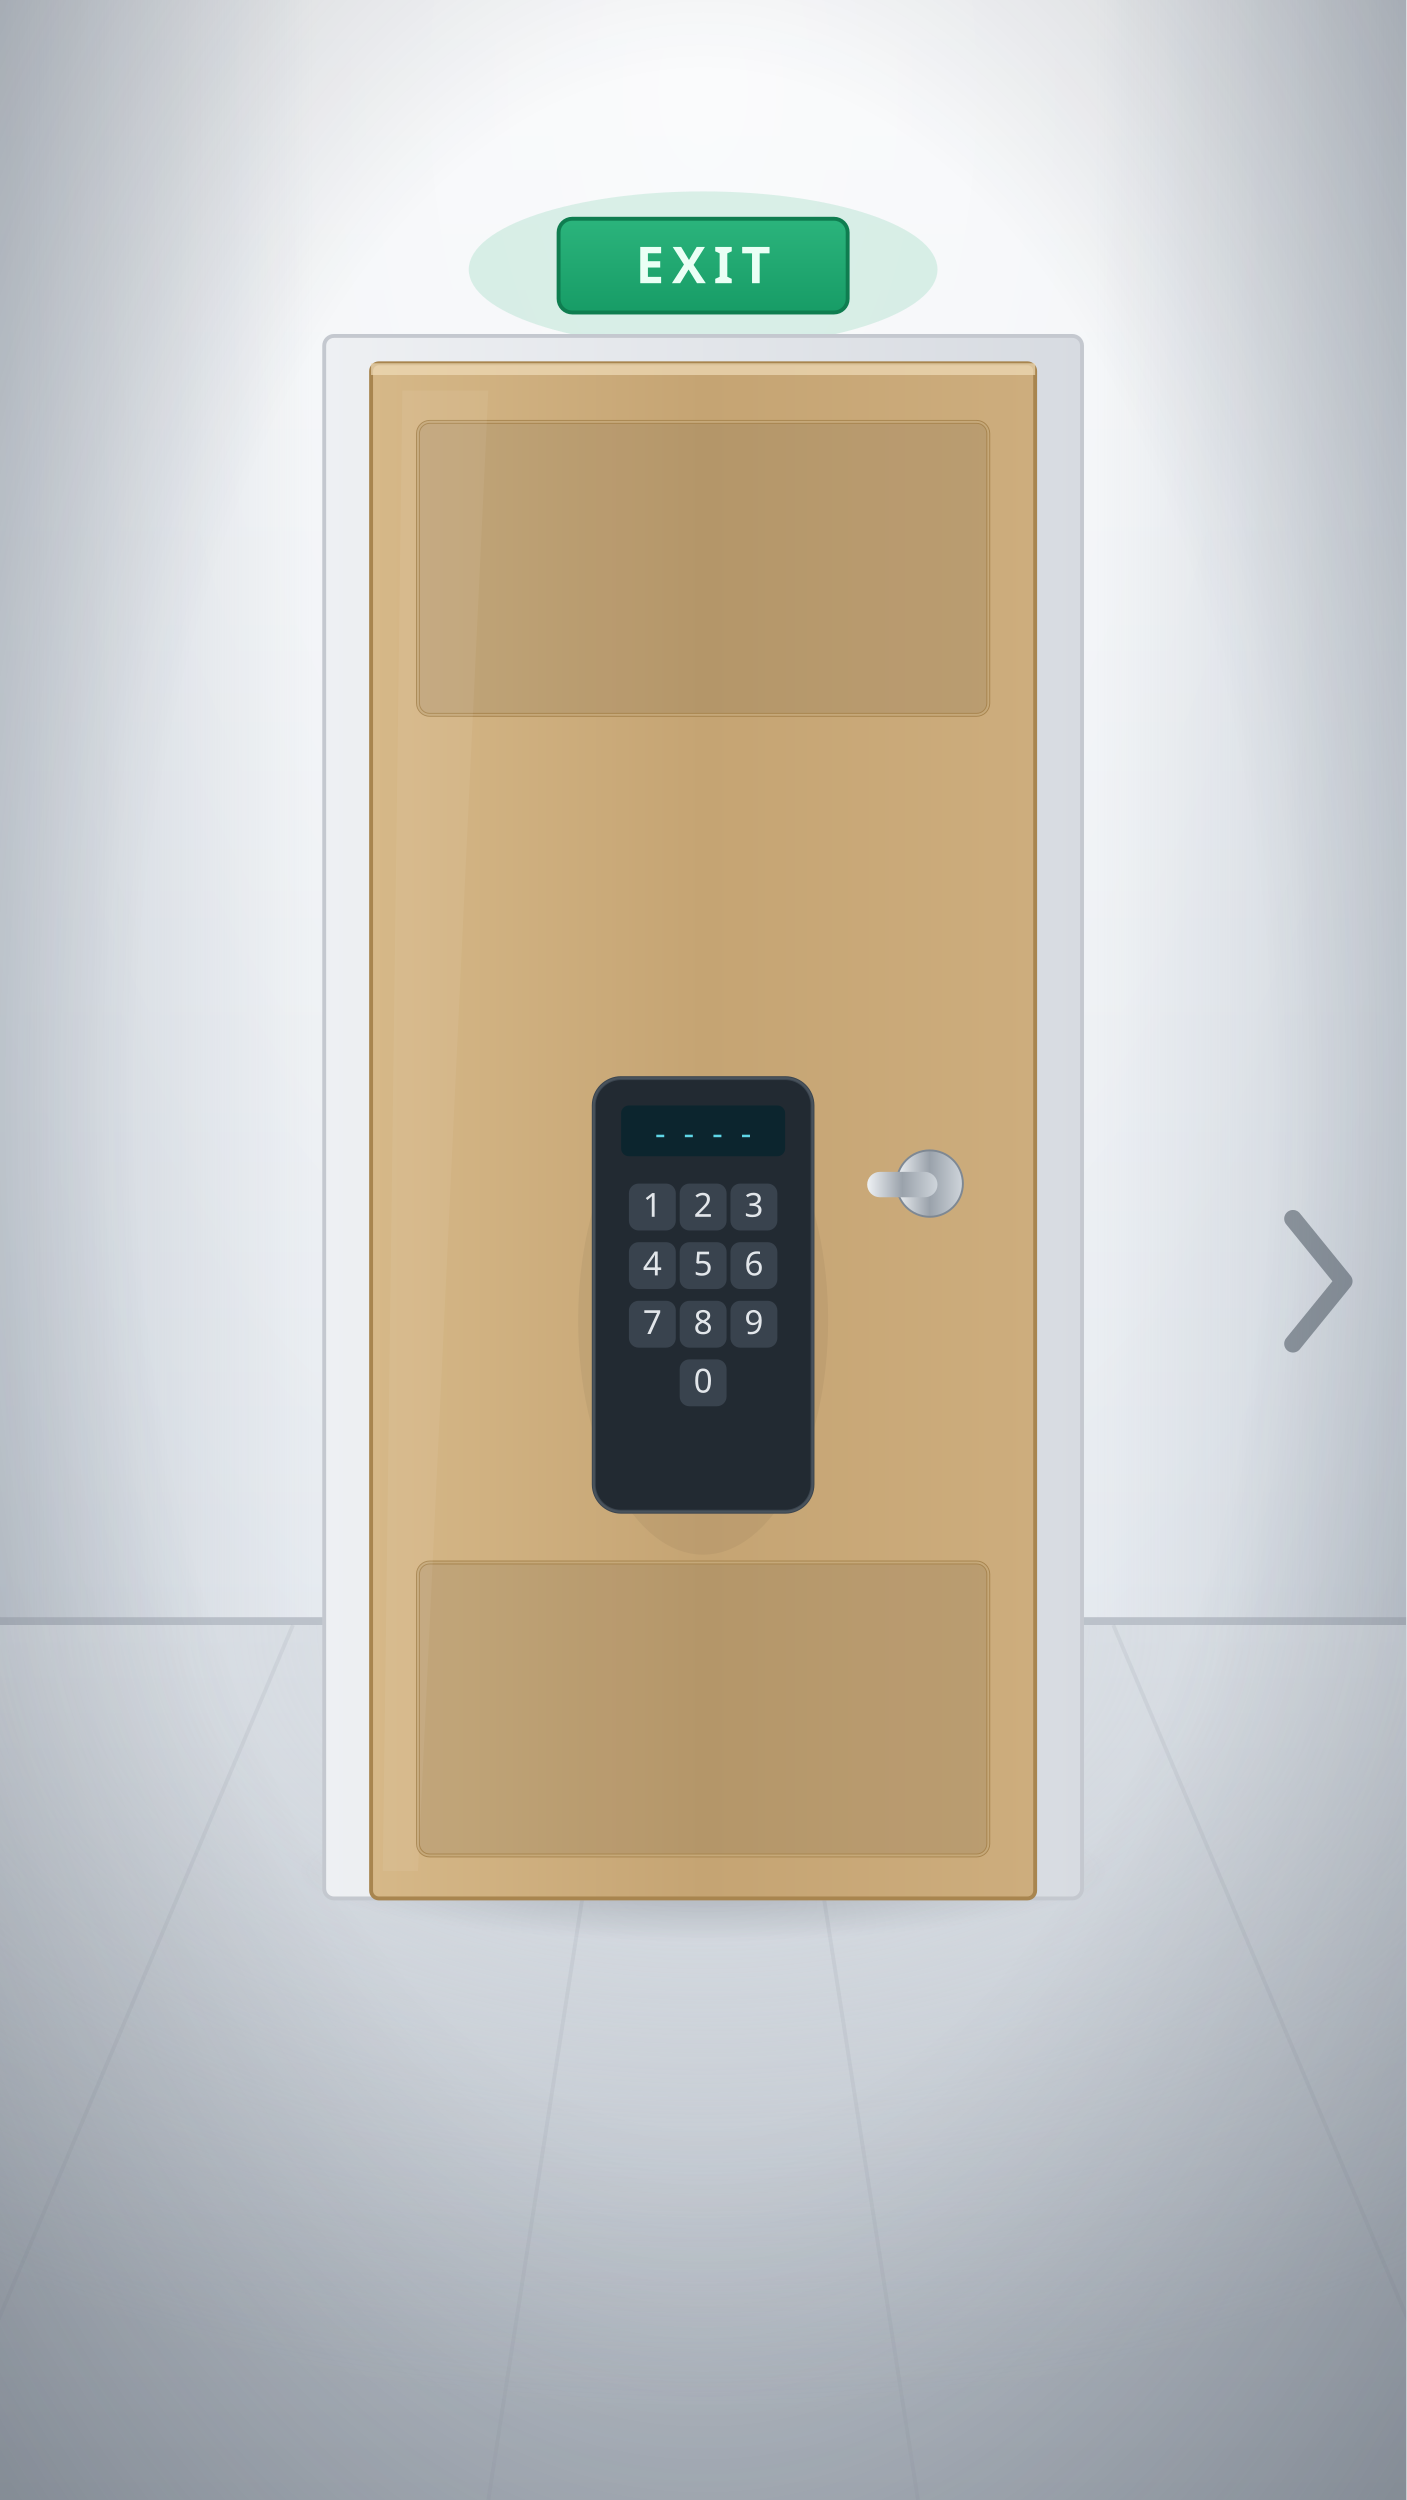
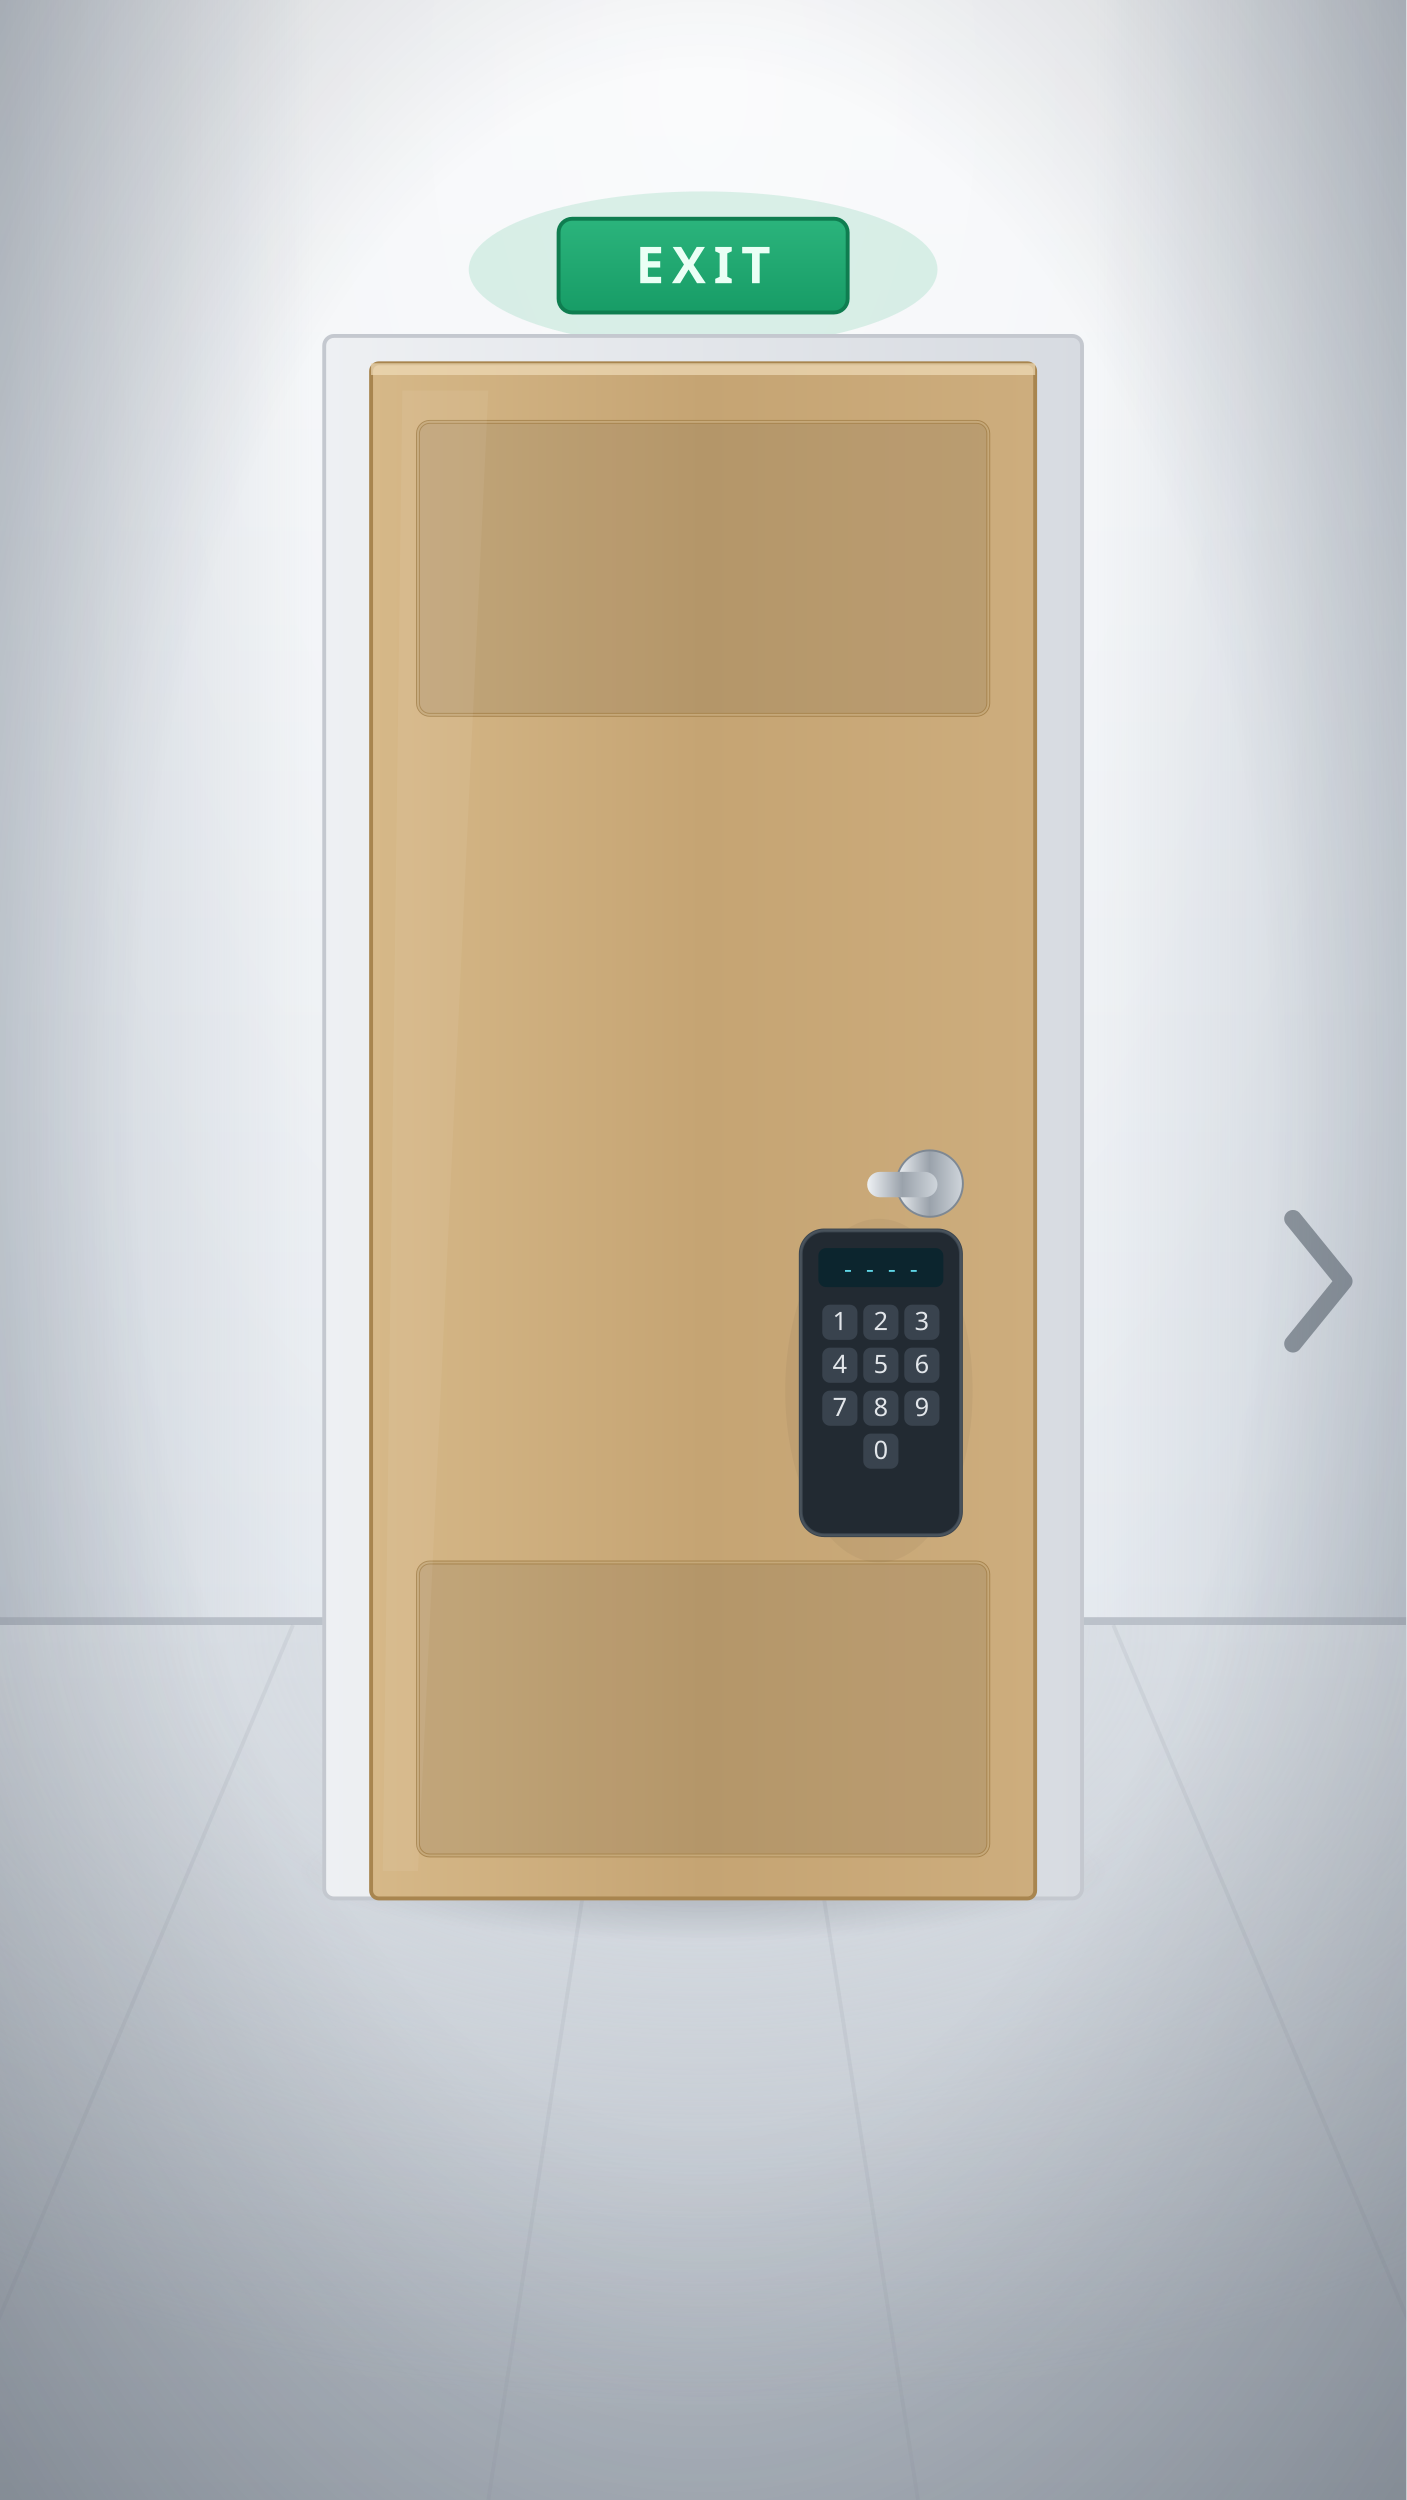
<svg xmlns="http://www.w3.org/2000/svg" viewBox="0 0 720 1280" preserveAspectRatio="xMidYMid slice">
  <defs>
    <linearGradient id="wallV" x1="0" y1="0" x2="0" y2="1">
      <stop offset="0" stop-color="#f2f4f7" />
      <stop offset="0.62" stop-color="#e2e7ed" />
      <stop offset="1" stop-color="#d3d9e1" />
    </linearGradient>
    <linearGradient id="cornerShade" x1="0" y1="0" x2="1" y2="0">
      <stop offset="0" stop-color="#aeb7c2" stop-opacity="0.5" />
      <stop offset="0.22" stop-color="#aeb7c2" stop-opacity="0" />
    </linearGradient>
    <linearGradient id="cornerShadeR" x1="1" y1="0" x2="0" y2="0">
      <stop offset="0" stop-color="#aeb7c2" stop-opacity="0.5" />
      <stop offset="0.22" stop-color="#aeb7c2" stop-opacity="0" />
    </linearGradient>
    <radialGradient id="topLight" cx="0.5" cy="0.04" r="0.85">
      <stop offset="0" stop-color="#ffffff" stop-opacity="0.65" />
      <stop offset="1" stop-color="#ffffff" stop-opacity="0" />
    </radialGradient>
    <radialGradient id="vignette" cx="0.5" cy="0.44" r="0.74">
      <stop offset="0.55" stop-color="#1b2430" stop-opacity="0" />
      <stop offset="1" stop-color="#1b2430" stop-opacity="0.30" />
    </radialGradient>
    <linearGradient id="floorV" x1="0" y1="0" x2="0" y2="1">
      <stop offset="0" stop-color="#cdd3da" />
      <stop offset="1" stop-color="#b3bac3" />
    </linearGradient>
    <radialGradient id="floorGlow" cx="0.5" cy="0.0" r="0.9">
      <stop offset="0" stop-color="#e6eaef" stop-opacity="0.7" />
      <stop offset="1" stop-color="#e6eaef" stop-opacity="0" />
    </radialGradient>
    <radialGradient id="contact" cx="0.5" cy="0.5" r="0.5">
      <stop offset="0" stop-color="#3b424c" stop-opacity="0.32" />
      <stop offset="1" stop-color="#3b424c" stop-opacity="0" />
    </radialGradient>
    <linearGradient id="doorwood" x1="0" y1="0" x2="1" y2="0">
      <stop offset="0" stop-color="#d6b888" />
      <stop offset="0.5" stop-color="#c5a473" />
      <stop offset="1" stop-color="#cdad7d" />
    </linearGradient>
    <linearGradient id="frame" x1="0" y1="0" x2="1" y2="0">
      <stop offset="0" stop-color="#eef0f3" />
      <stop offset="1" stop-color="#d7dbe1" />
    </linearGradient>
    <linearGradient id="handle" x1="0" y1="0" x2="1" y2="0">
      <stop offset="0" stop-color="#eef1f4" />
      <stop offset="0.5" stop-color="#9aa2ab" />
      <stop offset="1" stop-color="#cfd5db" />
    </linearGradient>
    <linearGradient id="exitSign" x1="0" y1="0" x2="0" y2="1">
      <stop offset="0" stop-color="#2bb47c" />
      <stop offset="1" stop-color="#179c66" />
    </linearGradient>
  </defs>
  <rect width="720" height="1280" fill="url(#wallV)" />
  <rect width="720" height="1280" fill="url(#topLight)" />
  <rect width="720" height="1280" fill="url(#cornerShade)" />
  <rect width="720" height="1280" fill="url(#cornerShadeR)" />
  <rect x="0" y="828" width="720" height="6" fill="#aab1ba" opacity="0.7" />
  <polygon points="0,832 720,832 720,1280 0,1280" fill="url(#floorV)" />
  <polygon points="0,832 720,832 720,1280 0,1280" fill="url(#floorGlow)" />
  <g stroke="#9aa2ac" stroke-width="2" opacity="0.18">
    <line x1="150" y1="832" x2="-40" y2="1280" />
    <line x1="320" y1="832" x2="250" y2="1280" />
    <line x1="400" y1="832" x2="470" y2="1280" />
    <line x1="570" y1="832" x2="760" y2="1280" />
  </g>
  <rect width="720" height="1280" fill="url(#vignette)" />
  <g stroke="#48535f" stroke-width="9" stroke-linecap="round" stroke-linejoin="round" fill="none" opacity="0.55">
    <polyline points="662,624 688,656 662,688" />
  </g>
  <ellipse cx="360" cy="958" rx="208" ry="36" fill="url(#contact)" />
  <ellipse cx="360" cy="138" rx="120" ry="40" fill="#2bb47c" opacity="0.16" />
  <rect x="286" y="112" width="148" height="48" rx="7" fill="url(#exitSign)" stroke="#0f7d50" stroke-width="2" />
  <text x="360" y="145" font-family="Chakra Petch, sans-serif" font-size="26" font-weight="700" fill="#eafff5" text-anchor="middle" letter-spacing="4">EXIT</text>
  <rect x="166" y="172" width="388" height="800" rx="5" fill="url(#frame)" stroke="#c4c8cf" stroke-width="2" />
  <rect x="190" y="186" width="340" height="786" rx="4" fill="url(#doorwood)" stroke="#a8854f" stroke-width="2" />
  <rect x="190" y="186" width="340" height="6" fill="#f0dcb8" opacity="0.7" />
  <rect x="214" y="216" width="292" height="150" rx="6" fill="#00000016" stroke="#a8854f" stroke-width="2" />
  <rect x="214" y="216" width="292" height="150" rx="6" fill="none" stroke="#f0dcb8" stroke-width="1" opacity="0.4" />
  <rect x="214" y="800" width="292" height="150" rx="6" fill="#00000016" stroke="#a8854f" stroke-width="2" />
  <rect x="214" y="800" width="292" height="150" rx="6" fill="none" stroke="#f0dcb8" stroke-width="1" opacity="0.4" />
  <polygon points="206,200 250,200 214,958 196,958" fill="#ffffff" opacity="0.06" />
  <ellipse cx="476" cy="606" rx="17" ry="17" fill="url(#handle)" />
  <ellipse cx="476" cy="606" rx="17" ry="17" fill="none" stroke="#7e8893" stroke-width="1" />
  <rect x="444" y="600" width="36" height="13" rx="6.5" fill="url(#handle)" />
-   <ellipse cx="360" cy="676" rx="64" ry="120" fill="#000000" opacity="0.05" />
-   <rect x="304" y="552" width="112" height="222" rx="14" fill="#222a32" stroke="#3a444e" stroke-width="2" />
-   <rect x="304" y="552" width="112" height="222" rx="14" fill="none" stroke="#ffffff" stroke-width="1" opacity="0.08" />
-   <rect x="318" y="566" width="84" height="26" rx="4" fill="#0c252e" />
-   <text x="360" y="586" font-family="Chakra Petch, monospace" font-size="16" fill="#5fd6e6" text-anchor="middle" letter-spacing="5">----</text>
-   <g font-family="Chakra Petch, sans-serif" font-size="17" fill="#e2e6ea" text-anchor="middle">
+   <ellipse cx="450" cy="712" rx="48" ry="88" fill="#000000" opacity="0.04" />
+   <rect x="410" y="630" width="82" height="156" rx="12" fill="#222a32" stroke="#3a444e" stroke-width="2" />
+   <rect x="410" y="630" width="82" height="156" rx="12" fill="none" stroke="#ffffff" stroke-width="1" opacity="0.08" />
+   <rect x="419" y="639" width="64" height="20" rx="4" fill="#0c252e" />
+   <text x="451" y="654" font-family="Chakra Petch, monospace" font-size="12" fill="#5fd6e6" text-anchor="middle" letter-spacing="4">----</text>
+   <g font-family="Chakra Petch, sans-serif" font-size="13" fill="#e2e6ea" text-anchor="middle">
    <g fill="#39434e">
-       <rect x="322" y="606" width="24" height="24" rx="5" />
-       <rect x="348" y="606" width="24" height="24" rx="5" />
-       <rect x="374" y="606" width="24" height="24" rx="5" />
-       <rect x="322" y="636" width="24" height="24" rx="5" />
-       <rect x="348" y="636" width="24" height="24" rx="5" />
-       <rect x="374" y="636" width="24" height="24" rx="5" />
-       <rect x="322" y="666" width="24" height="24" rx="5" />
-       <rect x="348" y="666" width="24" height="24" rx="5" />
-       <rect x="374" y="666" width="24" height="24" rx="5" />
-       <rect x="348" y="696" width="24" height="24" rx="5" />
+       <rect x="421" y="668" width="18" height="18" rx="4" />
+       <rect x="442" y="668" width="18" height="18" rx="4" />
+       <rect x="463" y="668" width="18" height="18" rx="4" />
+       <rect x="421" y="690" width="18" height="18" rx="4" />
+       <rect x="442" y="690" width="18" height="18" rx="4" />
+       <rect x="463" y="690" width="18" height="18" rx="4" />
+       <rect x="421" y="712" width="18" height="18" rx="4" />
+       <rect x="442" y="712" width="18" height="18" rx="4" />
+       <rect x="463" y="712" width="18" height="18" rx="4" />
+       <rect x="442" y="734" width="18" height="18" rx="4" />
    </g>
-     <text x="334" y="623">1</text>
-     <text x="360" y="623">2</text>
-     <text x="386" y="623">3</text>
-     <text x="334" y="653">4</text>
-     <text x="360" y="653">5</text>
-     <text x="386" y="653">6</text>
-     <text x="334" y="683">7</text>
-     <text x="360" y="683">8</text>
-     <text x="386" y="683">9</text>
-     <text x="360" y="713">0</text>
+     <text x="430" y="681">1</text>
+     <text x="451" y="681">2</text>
+     <text x="472" y="681">3</text>
+     <text x="430" y="703">4</text>
+     <text x="451" y="703">5</text>
+     <text x="472" y="703">6</text>
+     <text x="430" y="725">7</text>
+     <text x="451" y="725">8</text>
+     <text x="472" y="725">9</text>
+     <text x="451" y="747">0</text>
  </g>
</svg>
